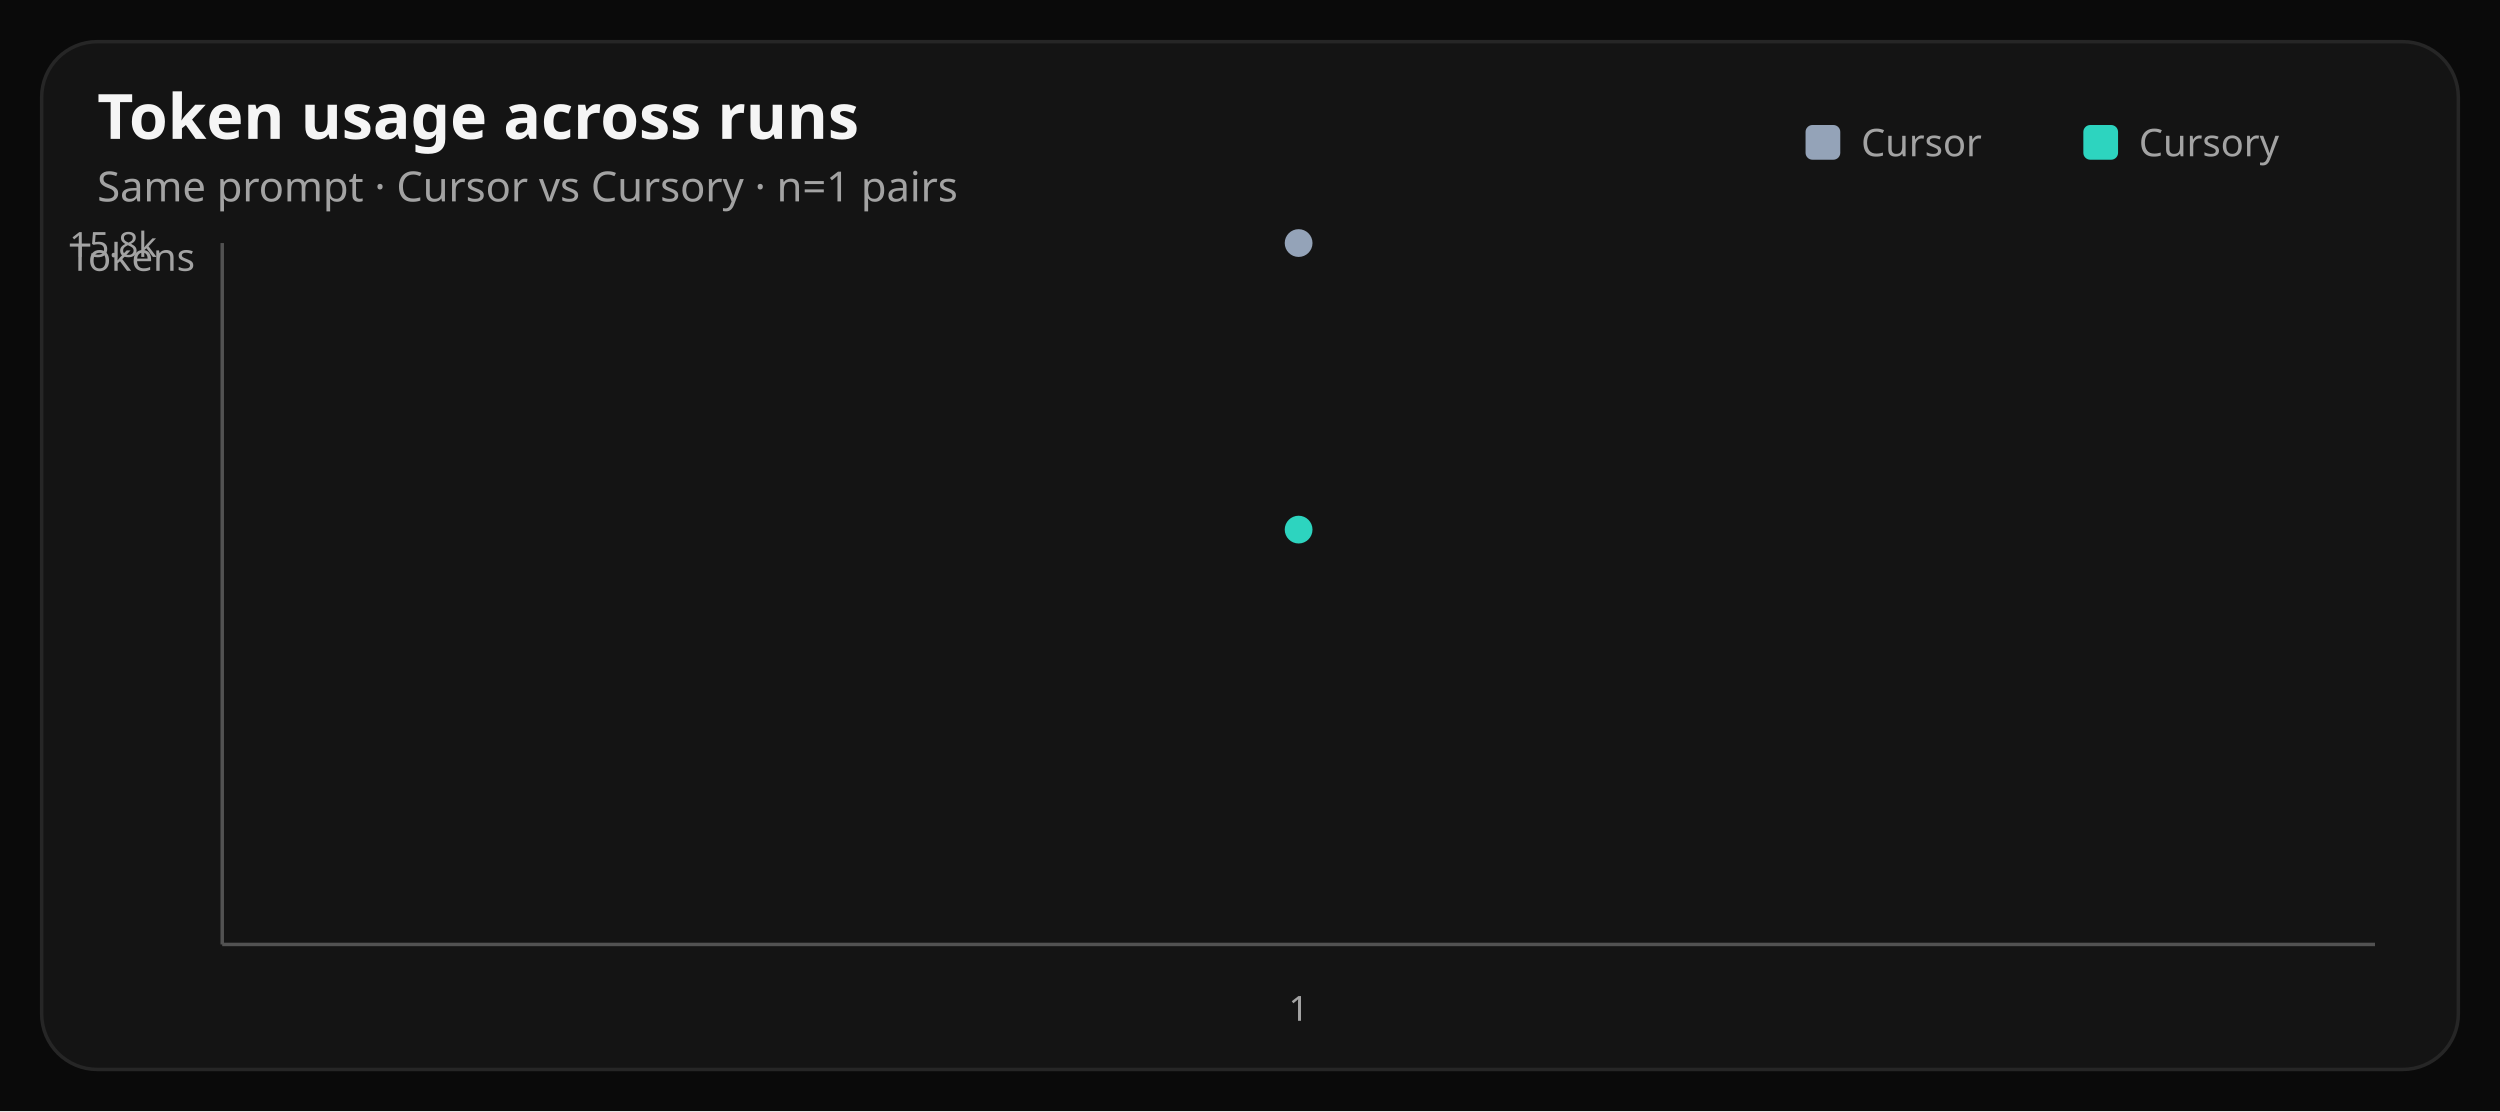
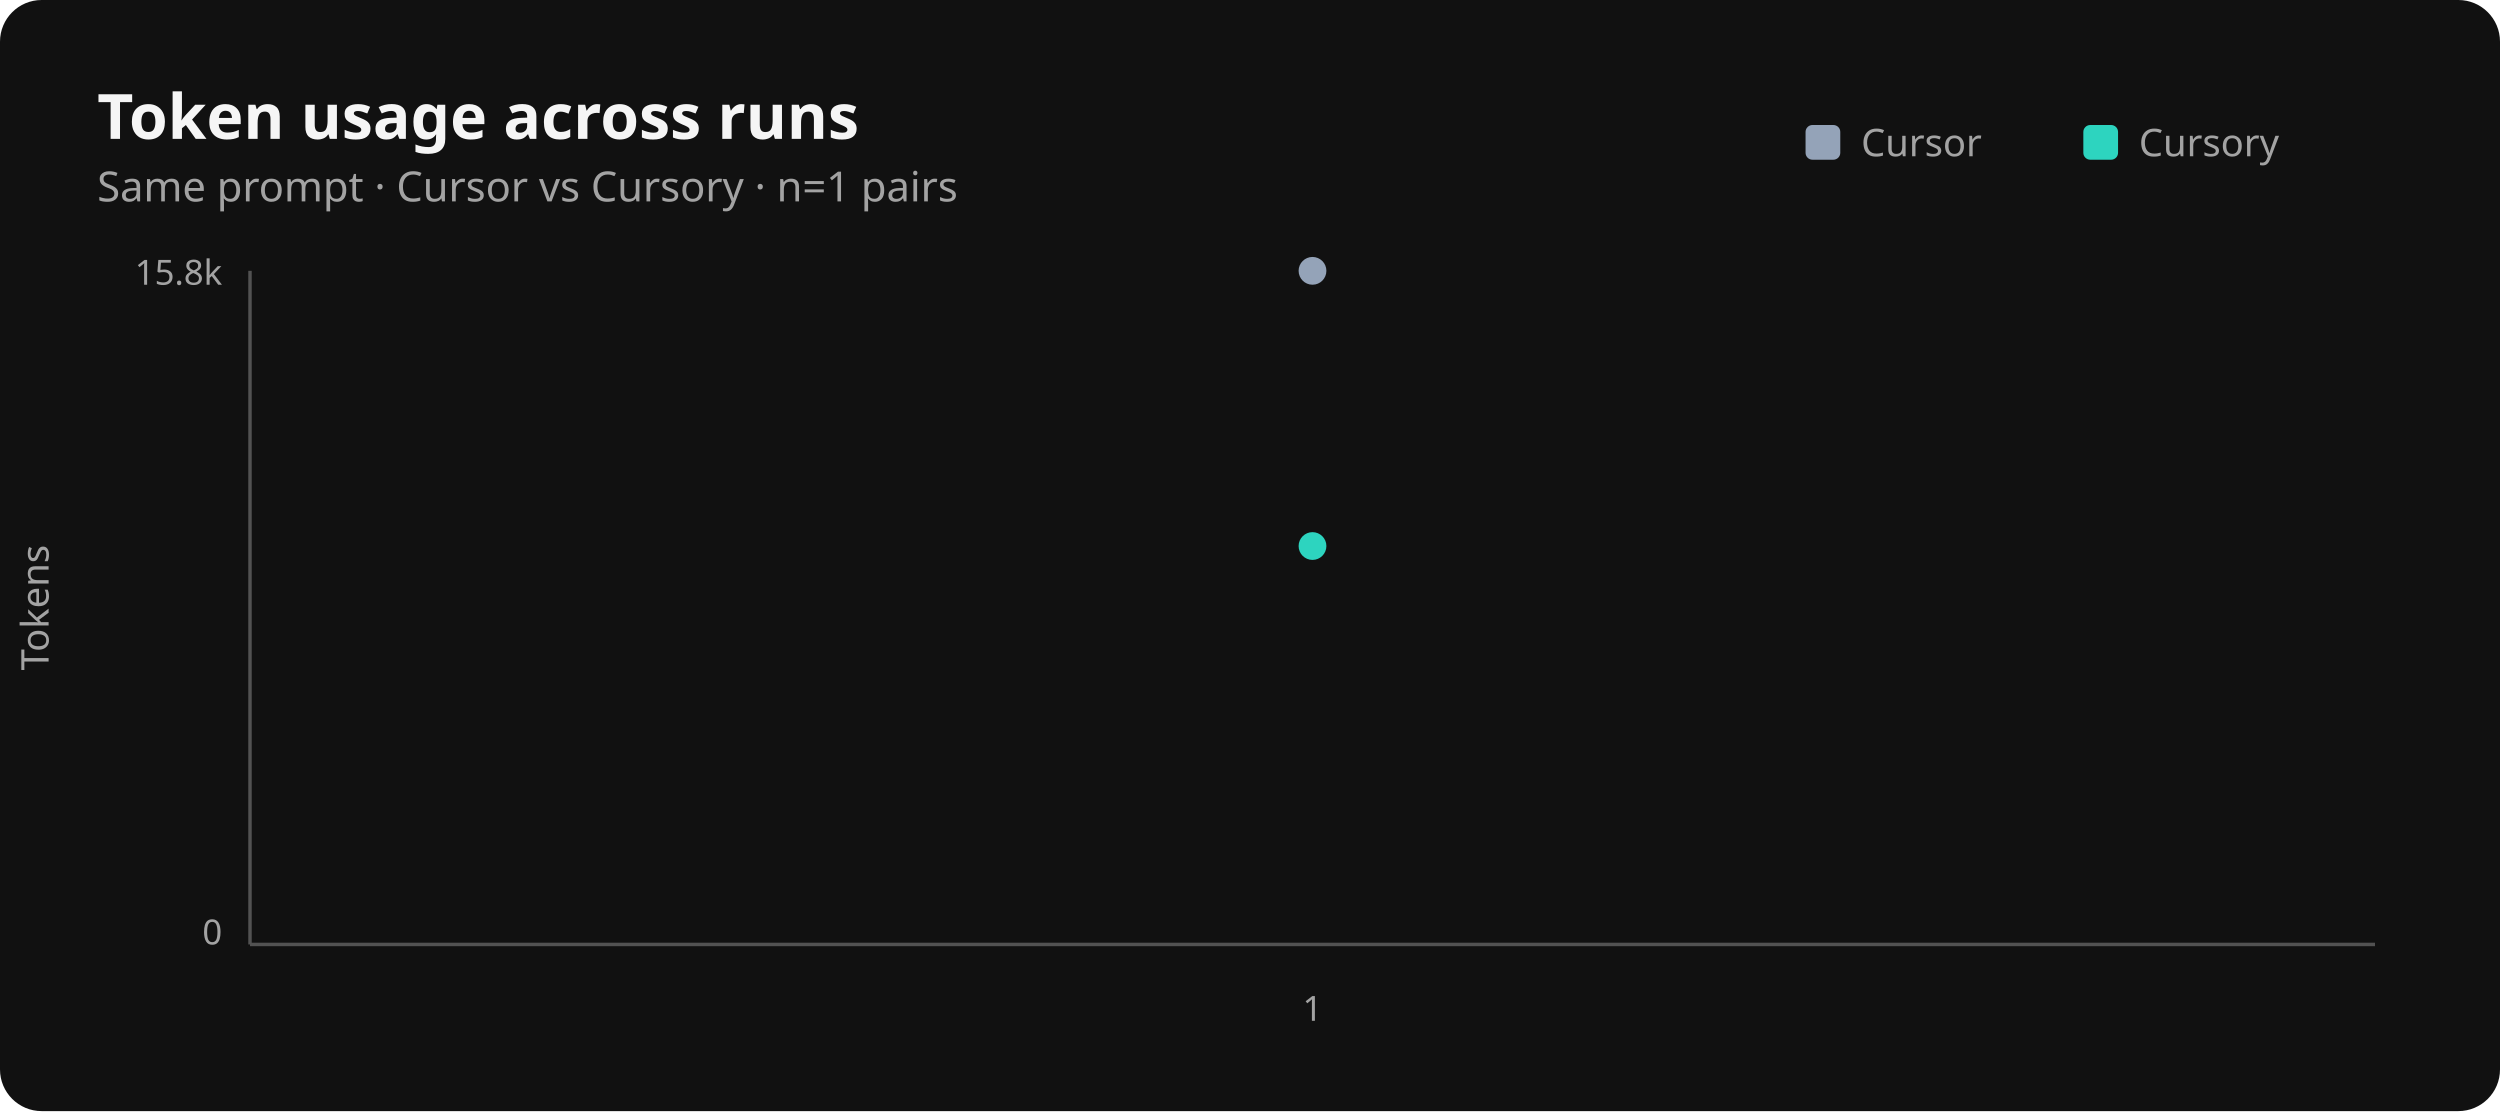
<svg xmlns="http://www.w3.org/2000/svg" width="720" height="320" viewBox="0 0 720 320" role="img" aria-label="Token usage across runs">
-   <rect width="100%" height="100%" fill="#0a0a0a" />
-   <rect x="12" y="12" width="696" height="296" rx="16" fill="#141414" stroke="#262626" stroke-width="1" />
+   <rect width="100%" height="100%" rx="12" fill="#111111" />
  <text x="28" y="40" font-size="18" font-weight="700" fill="#f5f5f5" font-family="ui-sans-serif, system-ui, sans-serif">Token usage across runs</text>
  <text x="28" y="58" font-size="12" fill="#a3a3a3" font-family="ui-sans-serif, system-ui, sans-serif">Same prompt · Cursor vs Cursory · n=1 pairs</text>
-   <line x1="64" y1="70" x2="64" y2="272" stroke="#525252" />
-   <line x1="64" y1="272" x2="684" y2="272" stroke="#525252" />
-   <text x="20" y="78" font-size="11" fill="#a3a3a3" font-family="ui-sans-serif, system-ui, sans-serif">Tokens</text>
-   <text x="20" y="74" font-size="10" fill="#a3a3a3" font-family="ui-sans-serif, system-ui, sans-serif">15.8k</text>
-   <polyline fill="none" stroke="#94a3b8" stroke-width="2.5" points="374,70" />
-   <circle cx="374" cy="70" r="4" fill="#94a3b8" />
-   <polyline fill="none" stroke="#2dd4bf" stroke-width="2.5" points="374,152.527" />
-   <circle cx="374" cy="152.527" r="4" fill="#2dd4bf" />
-   <text x="374" y="294" text-anchor="middle" font-size="10" fill="#a3a3a3" font-family="ui-sans-serif, system-ui, sans-serif">1</text>
+   <line x1="72" y1="78" x2="72" y2="272" stroke="#525252" />
+   <line x1="72" y1="272" x2="684" y2="272" stroke="#525252" />
+   <text x="14" y="175" text-anchor="middle" font-size="11" fill="#a3a3a3" font-family="ui-sans-serif, system-ui, sans-serif" transform="rotate(-90 14 175)">Tokens</text>
+   <text x="64" y="82" text-anchor="end" font-size="10" fill="#a3a3a3" font-family="ui-sans-serif, system-ui, sans-serif">15.8k</text>
+   <text x="64" y="272" text-anchor="end" font-size="10" fill="#a3a3a3" font-family="ui-sans-serif, system-ui, sans-serif">0</text>
+   <polyline fill="none" stroke="#94a3b8" stroke-width="2.5" points="378,78" />
+   <circle cx="378" cy="78" r="4" fill="#94a3b8" />
+   <polyline fill="none" stroke="#2dd4bf" stroke-width="2.5" points="378,157.258" />
+   <circle cx="378" cy="157.258" r="4" fill="#2dd4bf" />
+   <text x="378" y="294" text-anchor="middle" font-size="10" fill="#a3a3a3" font-family="ui-sans-serif, system-ui, sans-serif">1</text>
  <rect x="520" y="36" width="10" height="10" rx="2" fill="#94a3b8" />
  <text x="536" y="45" font-size="11" fill="#a3a3a3" font-family="ui-sans-serif, system-ui, sans-serif">Cursor</text>
  <rect x="600" y="36" width="10" height="10" rx="2" fill="#2dd4bf" />
  <text x="616" y="45" font-size="11" fill="#a3a3a3" font-family="ui-sans-serif, system-ui, sans-serif">Cursory</text>
</svg>
